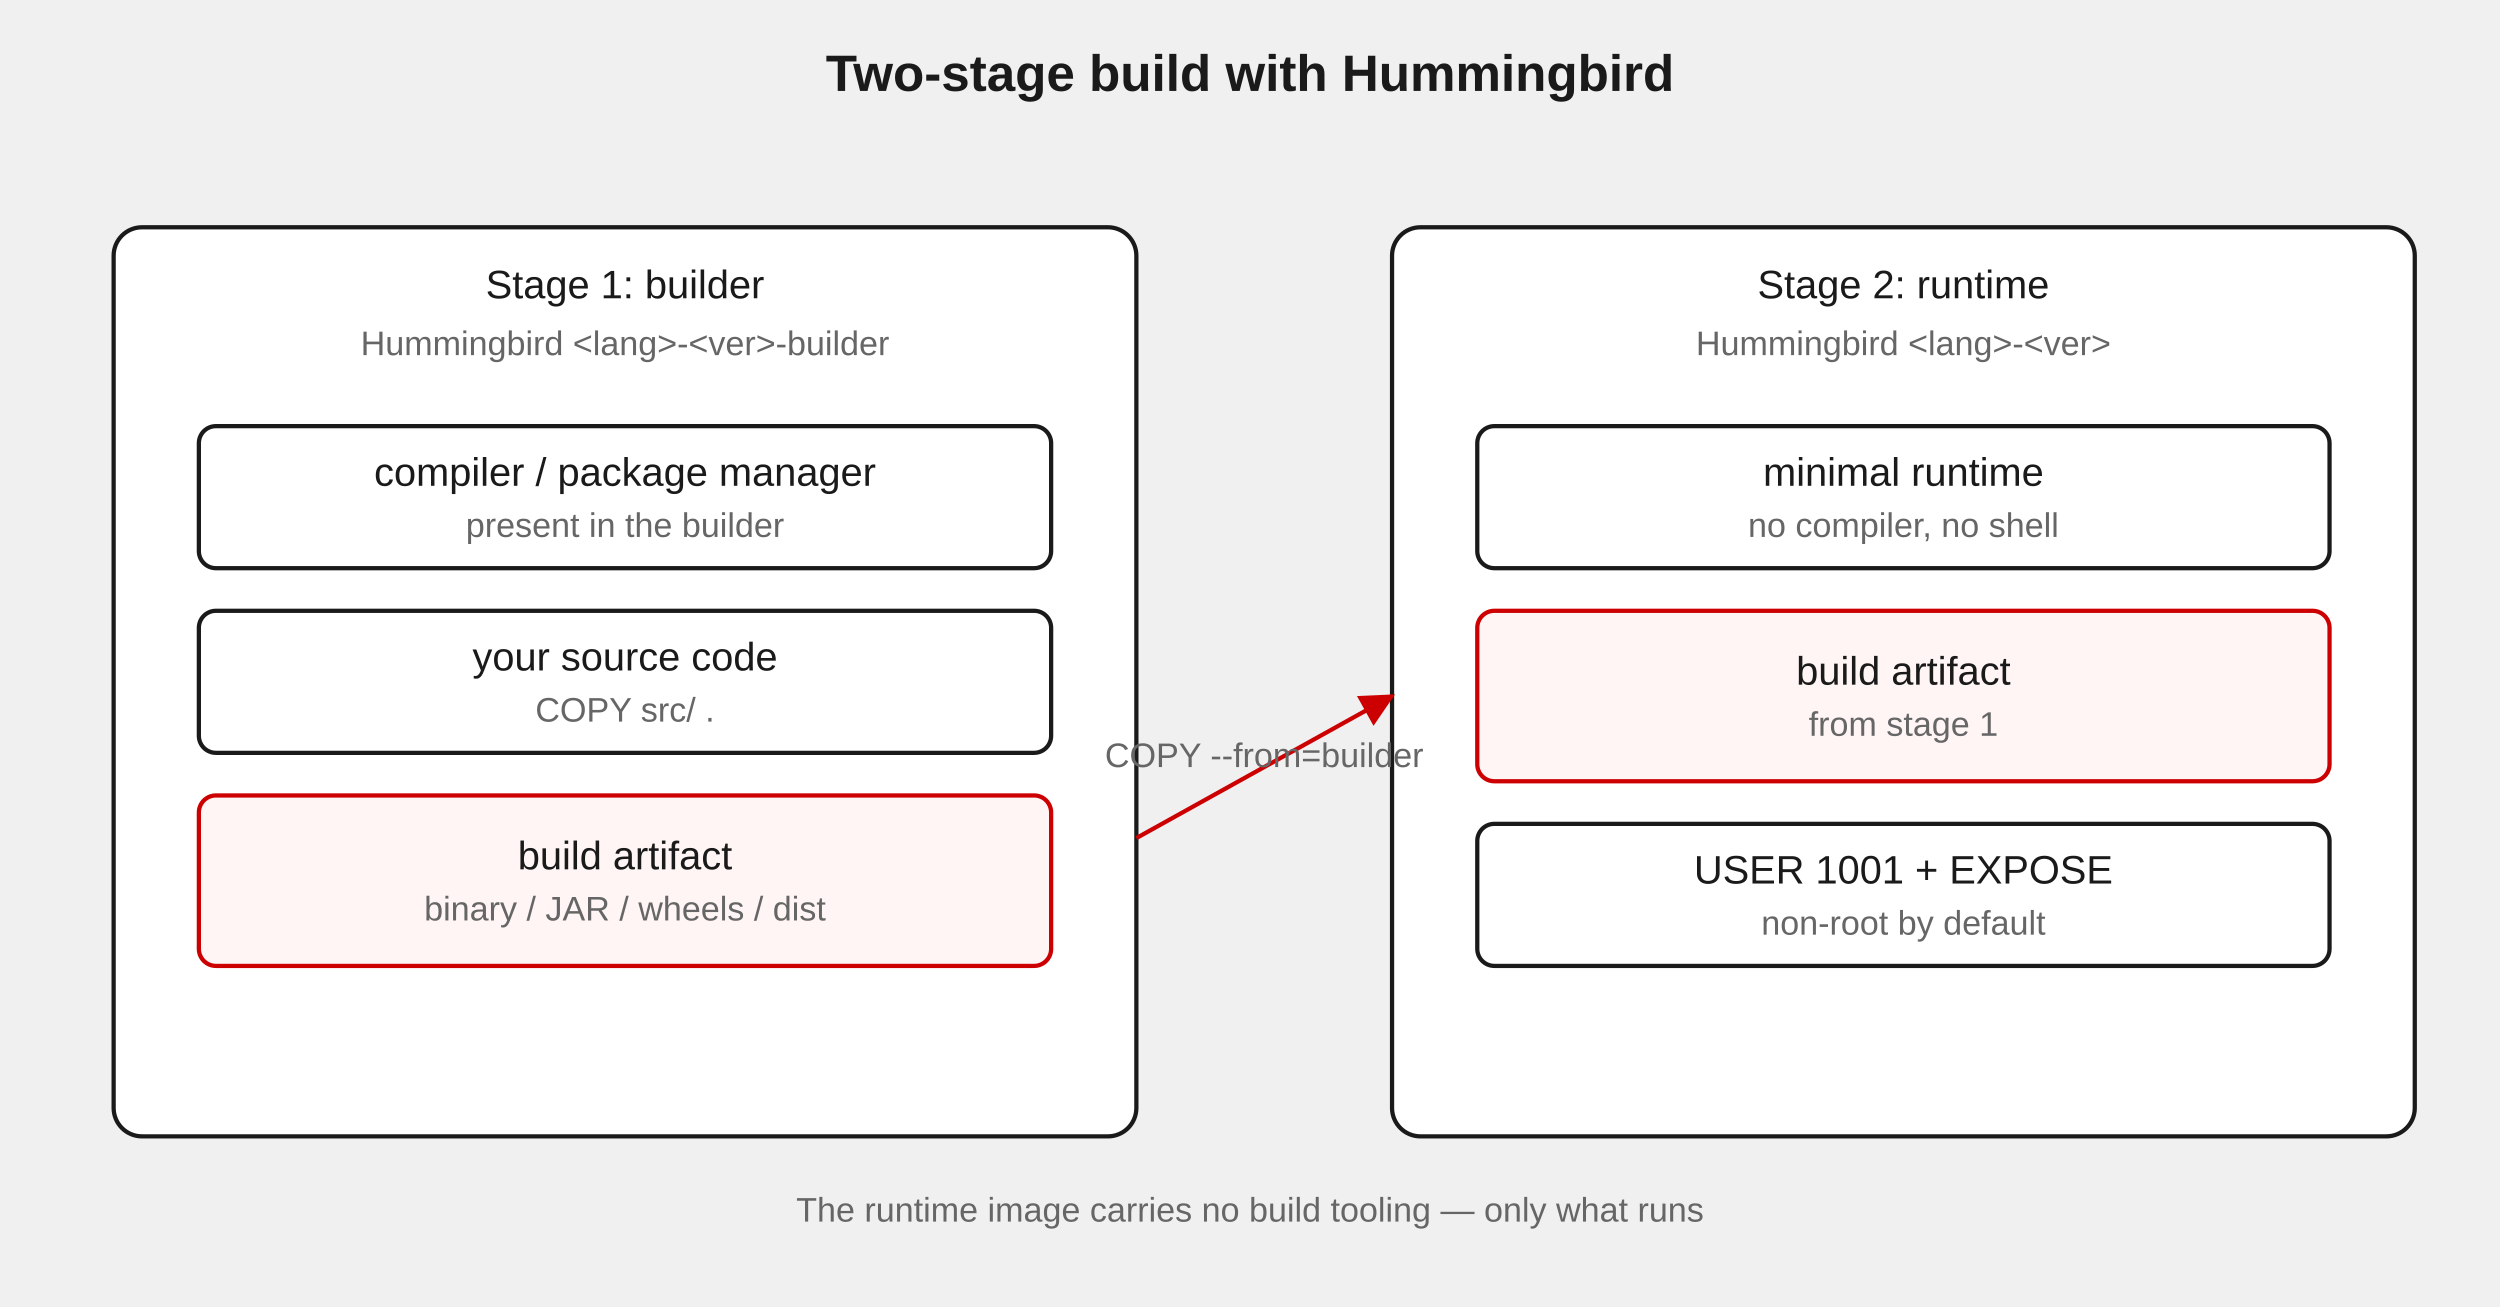
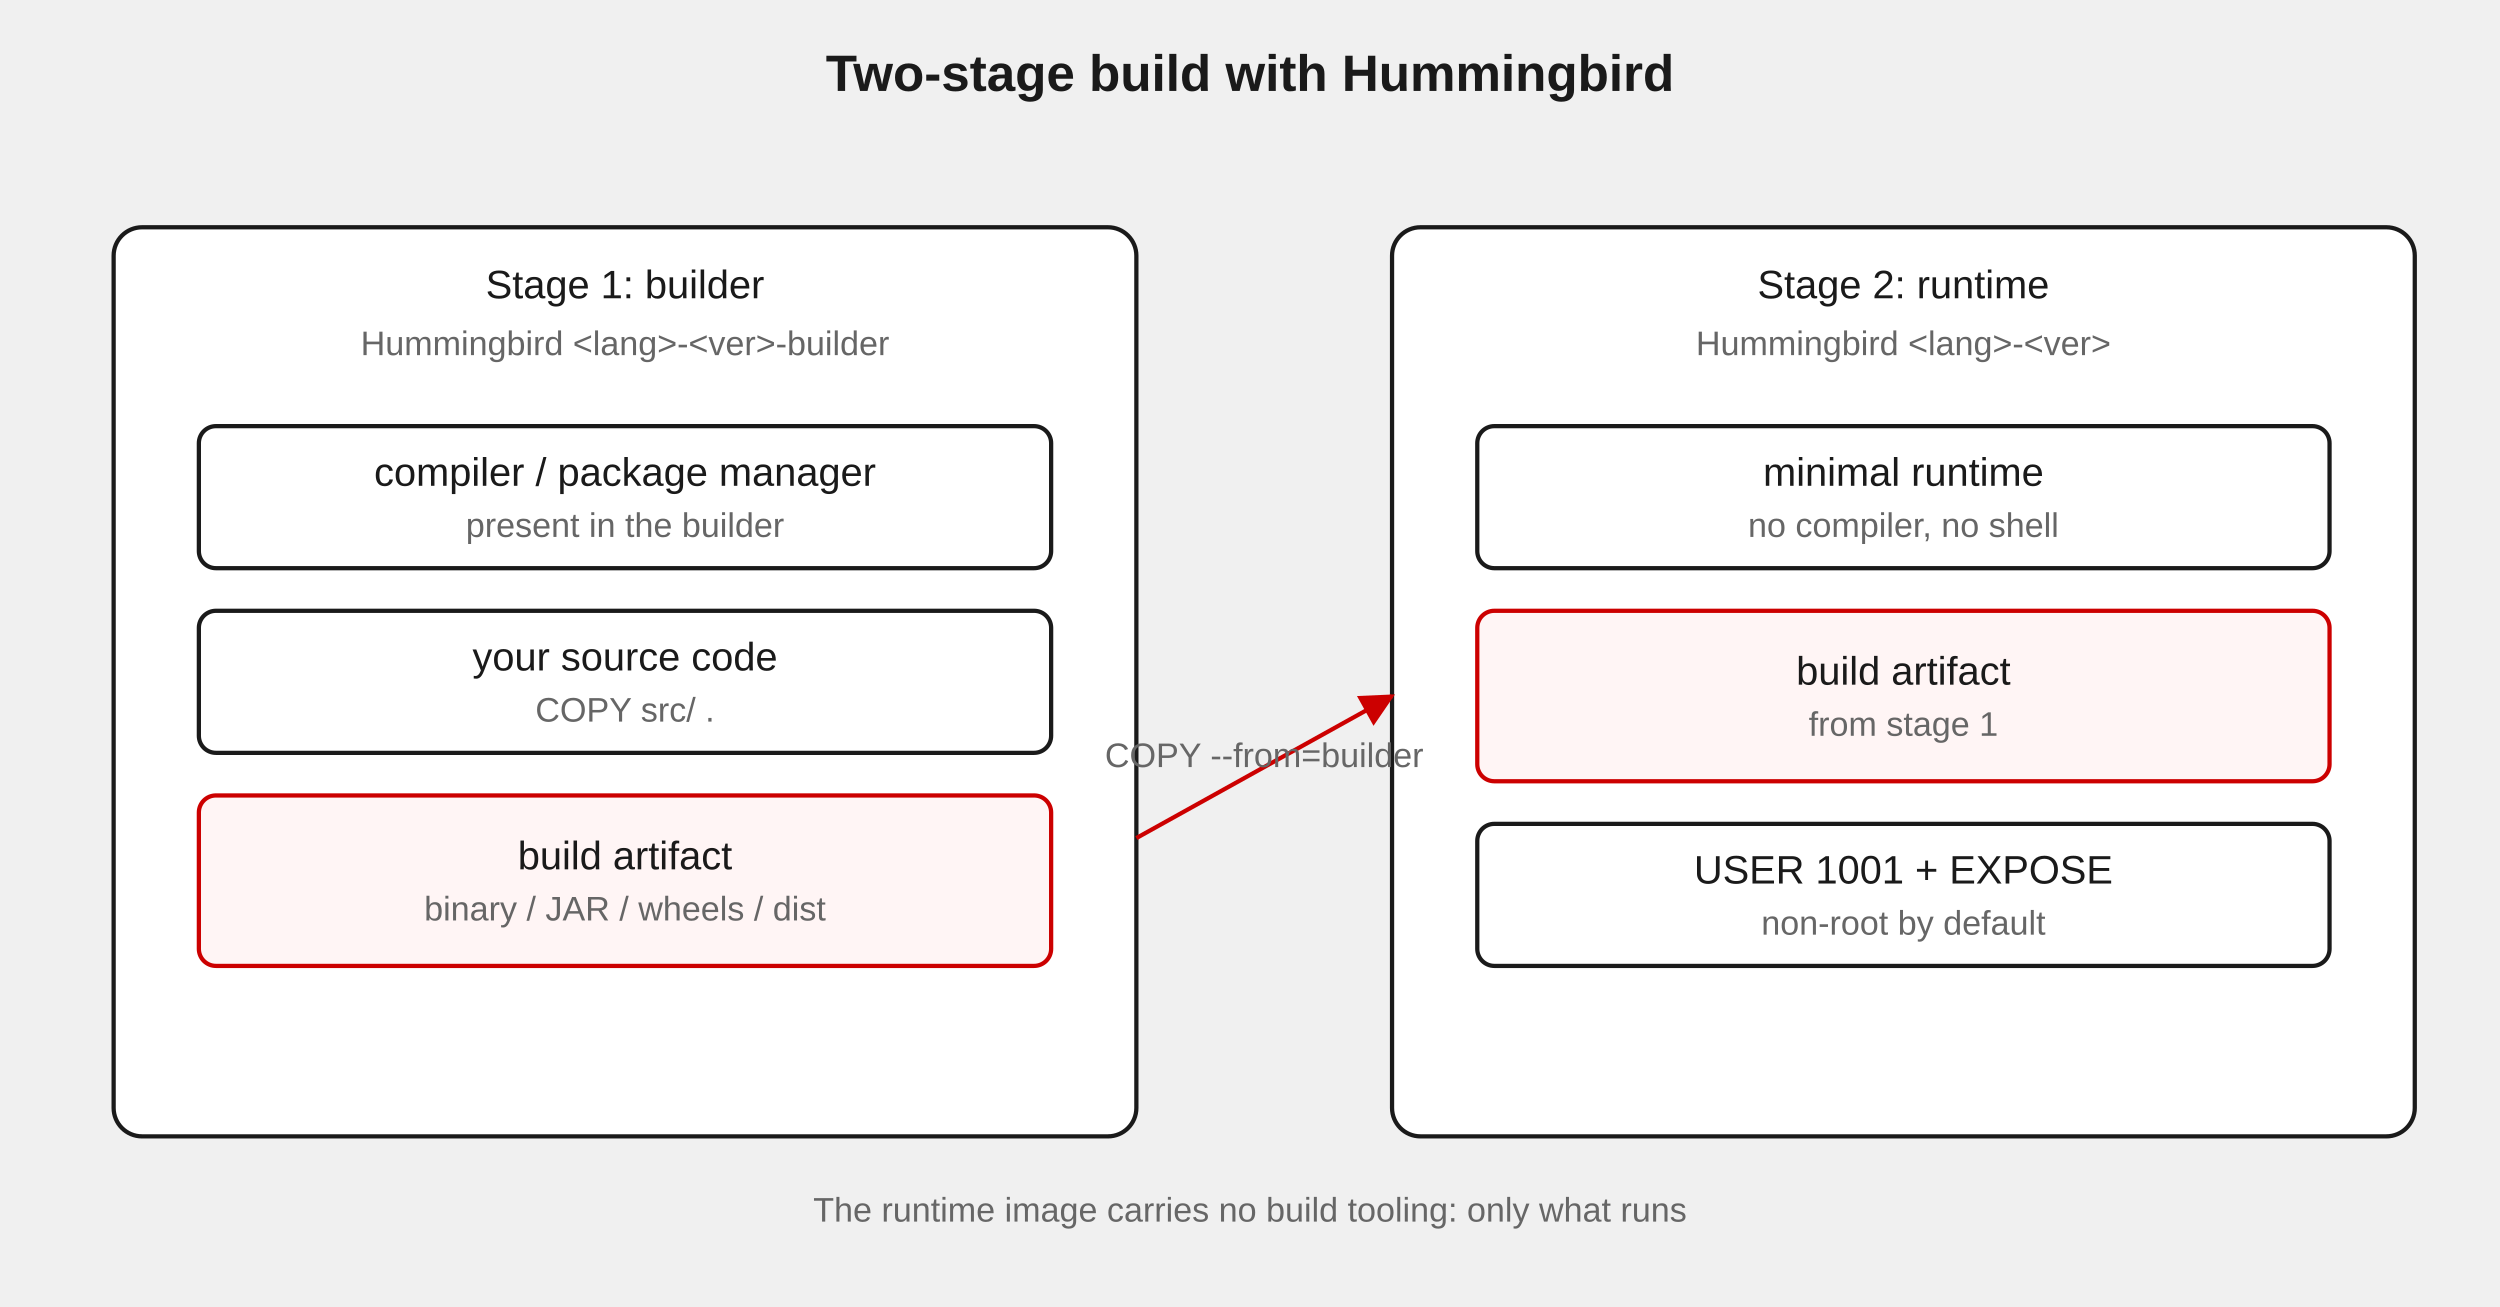
<svg xmlns="http://www.w3.org/2000/svg" viewBox="0 0 880 460" width="100%" style="max-width:880px;height:auto;">
  <defs>
    <marker id="arrow" viewBox="0 0 10 10" refX="9" refY="5" markerWidth="8" markerHeight="8" orient="auto-start-reverse">
      <path d="M 0 0 L 10 5 L 0 10 z" fill="#1a1a1a" />
    </marker>
    <marker id="arrow-red" viewBox="0 0 10 10" refX="9" refY="5" markerWidth="8" markerHeight="8" orient="auto-start-reverse">
      <path d="M 0 0 L 10 5 L 0 10 z" fill="#cc0000" />
    </marker>
    <style>
      text { font-family: -apple-system, "Helvetica Neue", Arial, sans-serif; fill: #1a1a1a; }
      .title { font-size: 18px; font-weight: 600; }
      .label { font-size: 14px; }
      .small { font-size: 12px; fill: #666; }
      .accent { fill: #cc0000; }
      .box { fill: #ffffff; stroke: #1a1a1a; stroke-width: 1.5; }
      .box-accent { fill: #fff5f5; stroke: #cc0000; stroke-width: 1.5; }
      .box-muted { fill: #f7f7f7; stroke: #999999; stroke-width: 1; }
      .conn { stroke: #1a1a1a; stroke-width: 1.5; fill: none; }
      .conn-red { stroke: #cc0000; stroke-width: 1.5; fill: none; }
      .dashed { stroke-dasharray: 4 3; }
    </style>
  </defs>
  <text x="440.0" y="32" class="title" text-anchor="middle">Two-stage build with Hummingbird</text>
  <rect x="40" y="80" width="360" height="320" rx="10" class="box" />
  <text x="220" y="105" class="label" text-anchor="middle">Stage 1: builder</text>
  <text x="220" y="125" class="small" text-anchor="middle">Hummingbird &lt;lang&gt;-&lt;ver&gt;-builder</text>
  <rect x="70" y="150" width="300" height="50" rx="6" class="box" />
  <text x="220.0" y="171.0" text-anchor="middle" class="label">compiler / package manager</text>
  <text x="220.0" y="189.0" text-anchor="middle" class="small">present in the builder</text>
  <rect x="70" y="215" width="300" height="50" rx="6" class="box" />
  <text x="220.0" y="236.0" text-anchor="middle" class="label">your source code</text>
  <text x="220.0" y="254.0" text-anchor="middle" class="small">COPY src/ .</text>
  <rect x="70" y="280" width="300" height="60" rx="6" class="box-accent" />
  <text x="220.0" y="306.0" text-anchor="middle" class="label">build artifact</text>
  <text x="220.0" y="324.0" text-anchor="middle" class="small">binary / JAR / wheels / dist</text>
  <rect x="490" y="80" width="360" height="320" rx="10" class="box" />
  <text x="670" y="105" class="label" text-anchor="middle">Stage 2: runtime</text>
  <text x="670" y="125" class="small" text-anchor="middle">Hummingbird &lt;lang&gt;-&lt;ver&gt;</text>
  <rect x="520" y="150" width="300" height="50" rx="6" class="box" />
  <text x="670.0" y="171.0" text-anchor="middle" class="label">minimal runtime</text>
  <text x="670.0" y="189.0" text-anchor="middle" class="small">no compiler, no shell</text>
  <rect x="520" y="215" width="300" height="60" rx="6" class="box-accent" />
  <text x="670.0" y="241.0" text-anchor="middle" class="label">build artifact</text>
  <text x="670.0" y="259.0" text-anchor="middle" class="small">from stage 1</text>
  <rect x="520" y="290" width="300" height="50" rx="6" class="box" />
  <text x="670.0" y="311.0" text-anchor="middle" class="label">USER 1001  +  EXPOSE</text>
  <text x="670.0" y="329.0" text-anchor="middle" class="small">non-root by default</text>
  <line x1="400" y1="295" x2="490" y2="245" class="conn-red" marker-end="url(#arrow-red)" />
  <text x="445" y="270" class="small" text-anchor="middle">COPY --from=builder</text>
-   <text x="440.0" y="430" class="small" text-anchor="middle">The runtime image carries no build tooling — only what runs</text>
+   <text x="440.0" y="430" class="small" text-anchor="middle">The runtime image carries no build tooling: only what runs</text>
</svg>
